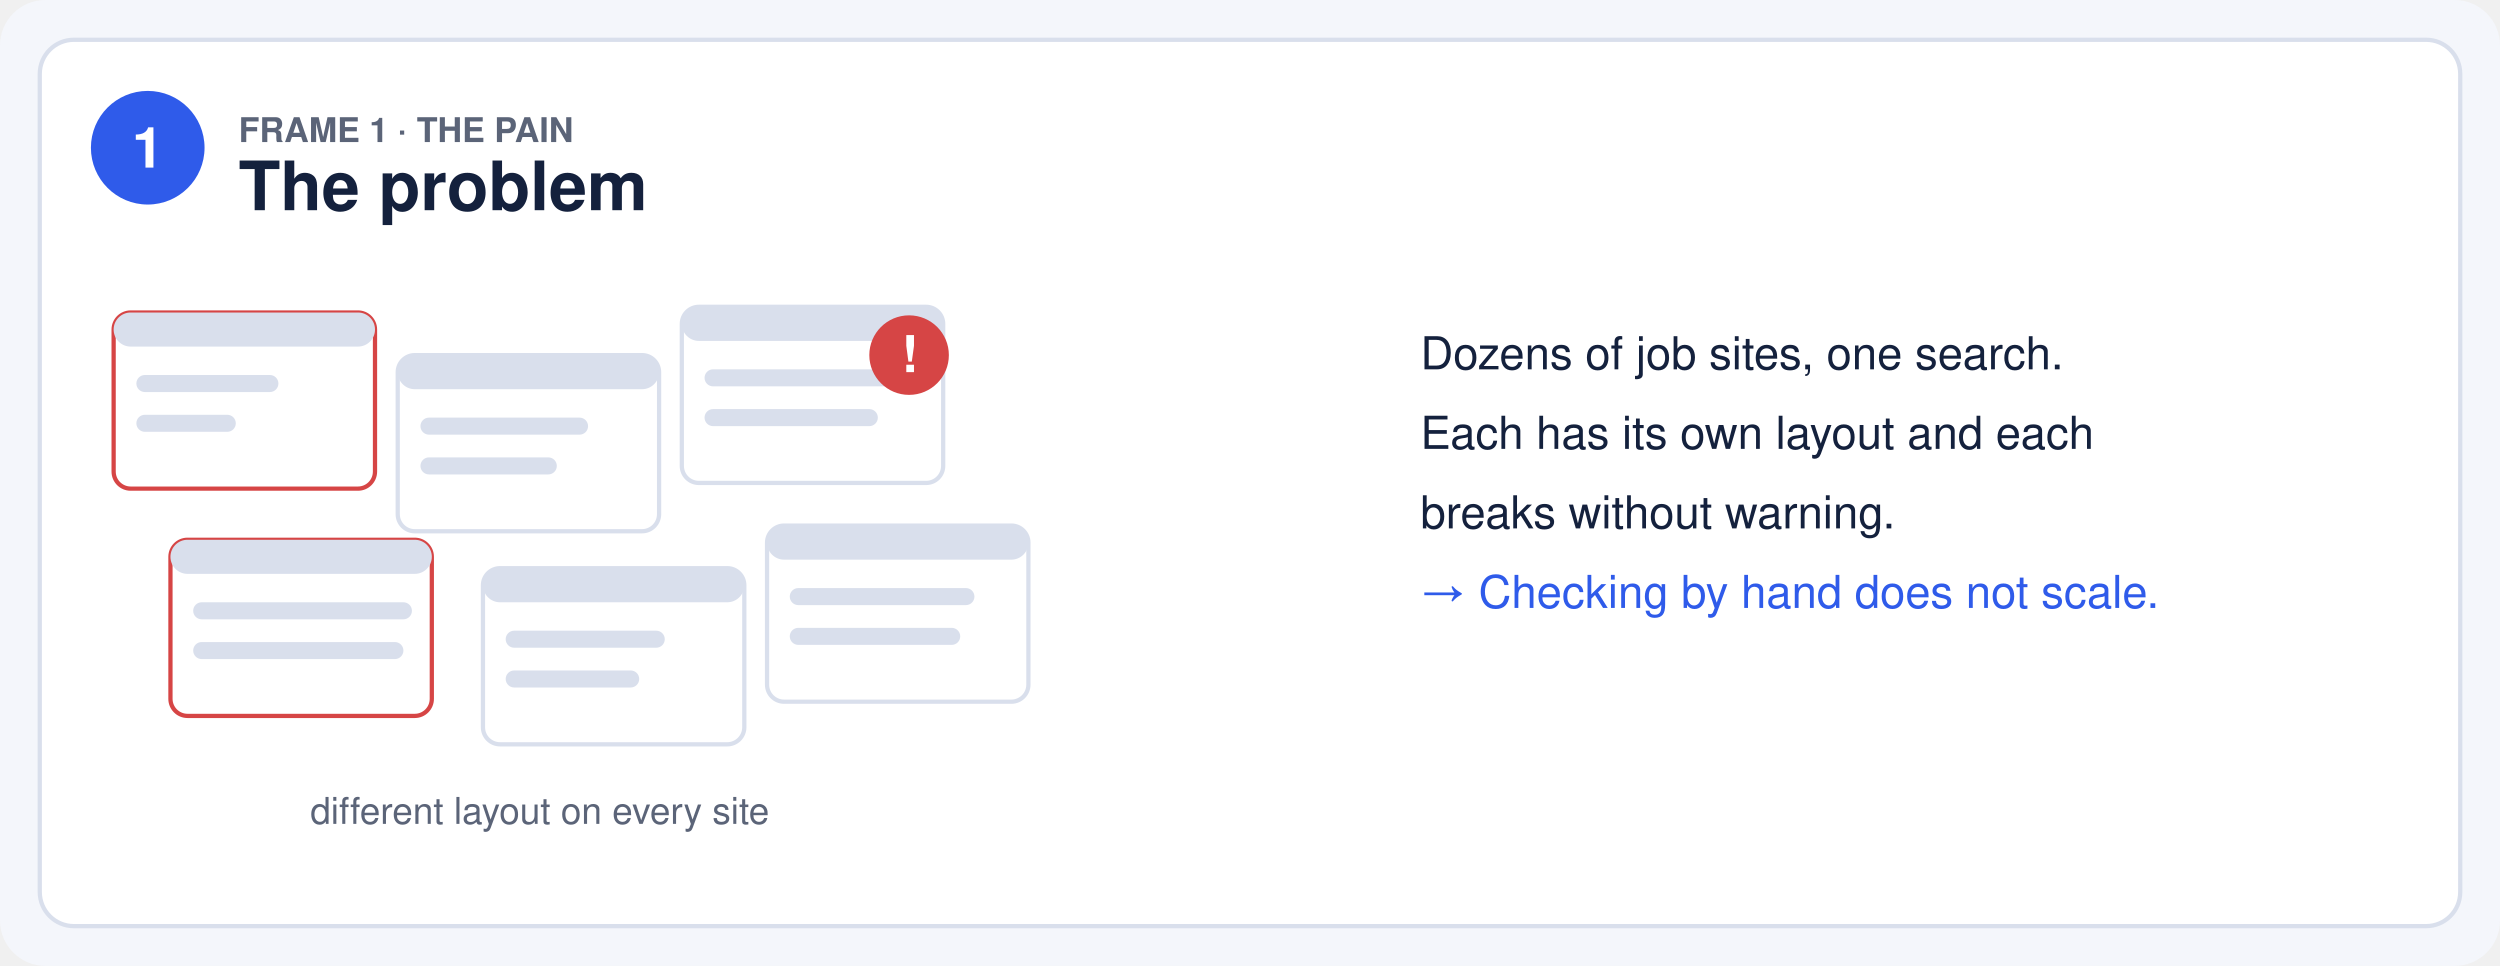
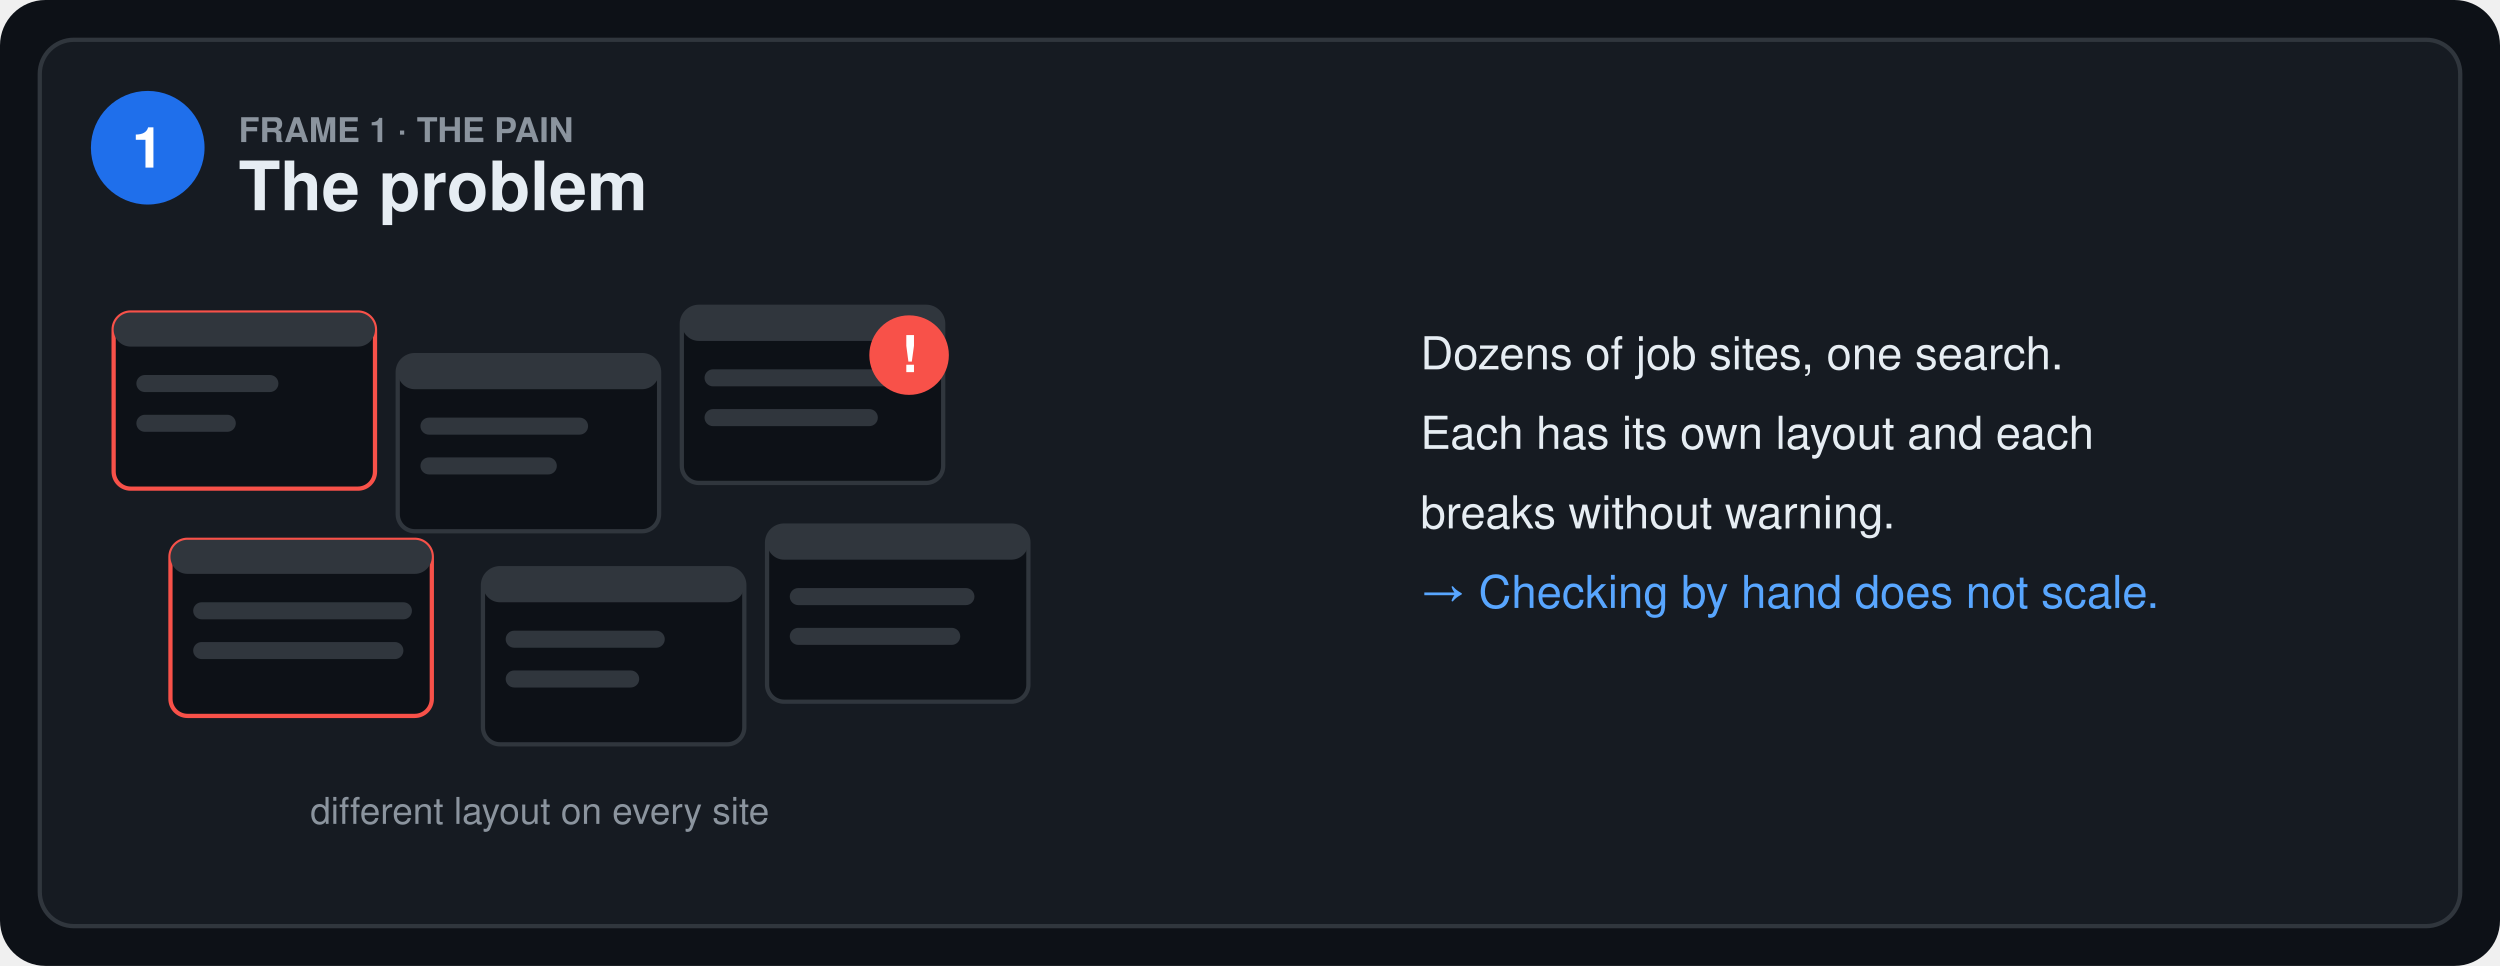
<svg xmlns="http://www.w3.org/2000/svg" viewBox="0 0 880 340" width="880" height="340" role="img" aria-label="Frame 1: The problem">
-   <rect width="880" height="340" rx="16" fill="#f4f6fb" />
-   <rect x="14" y="14" width="852" height="312" rx="12" fill="#ffffff" stroke="#d9dfec" stroke-width="1.5" />
-   <circle cx="52" cy="52" r="20" fill="#2f5bea" />
+   <rect width="880" height="340" rx="16" fill="#0d1117" />
+   <rect x="14" y="14" width="852" height="312" rx="12" fill="#161b22" stroke="#30363d" stroke-width="1.5" />
+   <circle cx="52" cy="52" r="20" fill="#1f6feb" />
  <text x="52" y="59" font-size="20" fill="#fff" font-weight="700" text-anchor="middle" font-family="Segoe UI, Helvetica, Arial, sans-serif">1</text>
-   <text x="84" y="50" font-size="12" fill="#5b6478" font-weight="700" text-anchor="start" font-family="Segoe UI, Helvetica, Arial, sans-serif">FRAME 1  ·  THE PAIN</text>
-   <text x="84" y="74" font-size="24" fill="#14213d" font-weight="700" text-anchor="start" font-family="Segoe UI, Helvetica, Arial, sans-serif">The problem</text>
-   <text x="500" y="130" font-size="16" fill="#14213d" font-weight="400" text-anchor="start" font-family="Segoe UI, Helvetica, Arial, sans-serif">Dozens of job sites, one search.</text>
-   <text x="500" y="158" font-size="16" fill="#14213d" font-weight="400" text-anchor="start" font-family="Segoe UI, Helvetica, Arial, sans-serif">Each has its own layout and each</text>
-   <text x="500" y="186" font-size="16" fill="#14213d" font-weight="400" text-anchor="start" font-family="Segoe UI, Helvetica, Arial, sans-serif">breaks without warning.</text>
-   <text x="500" y="214" font-size="16" fill="#2f5bea" font-weight="400" text-anchor="start" font-family="Segoe UI, Helvetica, Arial, sans-serif">→ Checking by hand does not scale.</text>
-   <rect x="40" y="110" width="92" height="62" rx="6" fill="#fff" stroke="#d64545" stroke-width="1.5" />
-   <rect x="40" y="110" width="92" height="12" rx="6" fill="#d9dfec" />
-   <rect x="48" y="132" width="50" height="6" rx="3" fill="#d9dfec" />
-   <rect x="48" y="146" width="35" height="6" rx="3" fill="#d9dfec" />
-   <rect x="140" y="125" width="92" height="62" rx="6" fill="#fff" stroke="#d9dfec" stroke-width="1.5" />
-   <rect x="140" y="125" width="92" height="12" rx="6" fill="#d9dfec" />
-   <rect x="148" y="147" width="59" height="6" rx="3" fill="#d9dfec" />
-   <rect x="148" y="161" width="48" height="6" rx="3" fill="#d9dfec" />
-   <rect x="240" y="108" width="92" height="62" rx="6" fill="#fff" stroke="#d9dfec" stroke-width="1.5" />
-   <rect x="240" y="108" width="92" height="12" rx="6" fill="#d9dfec" />
-   <rect x="248" y="130" width="68" height="6" rx="3" fill="#d9dfec" />
-   <rect x="248" y="144" width="61" height="6" rx="3" fill="#d9dfec" />
-   <rect x="60" y="190" width="92" height="62" rx="6" fill="#fff" stroke="#d64545" stroke-width="1.5" />
-   <rect x="60" y="190" width="92" height="12" rx="6" fill="#d9dfec" />
-   <rect x="68" y="212" width="77" height="6" rx="3" fill="#d9dfec" />
-   <rect x="68" y="226" width="74" height="6" rx="3" fill="#d9dfec" />
-   <rect x="170" y="200" width="92" height="62" rx="6" fill="#fff" stroke="#d9dfec" stroke-width="1.5" />
-   <rect x="170" y="200" width="92" height="12" rx="6" fill="#d9dfec" />
-   <rect x="178" y="222" width="56" height="6" rx="3" fill="#d9dfec" />
-   <rect x="178" y="236" width="47" height="6" rx="3" fill="#d9dfec" />
-   <rect x="270" y="185" width="92" height="62" rx="6" fill="#fff" stroke="#d9dfec" stroke-width="1.5" />
-   <rect x="270" y="185" width="92" height="12" rx="6" fill="#d9dfec" />
-   <rect x="278" y="207" width="65" height="6" rx="3" fill="#d9dfec" />
-   <rect x="278" y="221" width="60" height="6" rx="3" fill="#d9dfec" />
-   <circle cx="320" cy="125" r="14" fill="#d64545" />
+   <text x="84" y="50" font-size="12" fill="#8b949e" font-weight="700" text-anchor="start" font-family="Segoe UI, Helvetica, Arial, sans-serif">FRAME 1  ·  THE PAIN</text>
+   <text x="84" y="74" font-size="24" fill="#e6edf3" font-weight="700" text-anchor="start" font-family="Segoe UI, Helvetica, Arial, sans-serif">The problem</text>
+   <text x="500" y="130" font-size="16" fill="#e6edf3" font-weight="400" text-anchor="start" font-family="Segoe UI, Helvetica, Arial, sans-serif">Dozens of job sites, one search.</text>
+   <text x="500" y="158" font-size="16" fill="#e6edf3" font-weight="400" text-anchor="start" font-family="Segoe UI, Helvetica, Arial, sans-serif">Each has its own layout and each</text>
+   <text x="500" y="186" font-size="16" fill="#e6edf3" font-weight="400" text-anchor="start" font-family="Segoe UI, Helvetica, Arial, sans-serif">breaks without warning.</text>
+   <text x="500" y="214" font-size="16" fill="#58a6ff" font-weight="400" text-anchor="start" font-family="Segoe UI, Helvetica, Arial, sans-serif">→ Checking by hand does not scale.</text>
+   <rect x="40" y="110" width="92" height="62" rx="6" fill="#0d1117" stroke="#f85149" stroke-width="1.5" />
+   <rect x="40" y="110" width="92" height="12" rx="6" fill="#30363d" />
+   <rect x="48" y="132" width="50" height="6" rx="3" fill="#30363d" />
+   <rect x="48" y="146" width="35" height="6" rx="3" fill="#30363d" />
+   <rect x="140" y="125" width="92" height="62" rx="6" fill="#0d1117" stroke="#30363d" stroke-width="1.5" />
+   <rect x="140" y="125" width="92" height="12" rx="6" fill="#30363d" />
+   <rect x="148" y="147" width="59" height="6" rx="3" fill="#30363d" />
+   <rect x="148" y="161" width="48" height="6" rx="3" fill="#30363d" />
+   <rect x="240" y="108" width="92" height="62" rx="6" fill="#0d1117" stroke="#30363d" stroke-width="1.5" />
+   <rect x="240" y="108" width="92" height="12" rx="6" fill="#30363d" />
+   <rect x="248" y="130" width="68" height="6" rx="3" fill="#30363d" />
+   <rect x="248" y="144" width="61" height="6" rx="3" fill="#30363d" />
+   <rect x="60" y="190" width="92" height="62" rx="6" fill="#0d1117" stroke="#f85149" stroke-width="1.5" />
+   <rect x="60" y="190" width="92" height="12" rx="6" fill="#30363d" />
+   <rect x="68" y="212" width="77" height="6" rx="3" fill="#30363d" />
+   <rect x="68" y="226" width="74" height="6" rx="3" fill="#30363d" />
+   <rect x="170" y="200" width="92" height="62" rx="6" fill="#0d1117" stroke="#30363d" stroke-width="1.5" />
+   <rect x="170" y="200" width="92" height="12" rx="6" fill="#30363d" />
+   <rect x="178" y="222" width="56" height="6" rx="3" fill="#30363d" />
+   <rect x="178" y="236" width="47" height="6" rx="3" fill="#30363d" />
+   <rect x="270" y="185" width="92" height="62" rx="6" fill="#0d1117" stroke="#30363d" stroke-width="1.5" />
+   <rect x="270" y="185" width="92" height="12" rx="6" fill="#30363d" />
+   <rect x="278" y="207" width="65" height="6" rx="3" fill="#30363d" />
+   <rect x="278" y="221" width="60" height="6" rx="3" fill="#30363d" />
+   <circle cx="320" cy="125" r="14" fill="#f85149" />
  <text x="320" y="131" font-size="18" fill="#fff" font-weight="700" text-anchor="middle" font-family="Segoe UI, Helvetica, Arial, sans-serif">!</text>
-   <text x="190" y="290" font-size="13" fill="#5b6478" font-weight="400" text-anchor="middle" font-family="Segoe UI, Helvetica, Arial, sans-serif">different layout on every site</text>
+   <text x="190" y="290" font-size="13" fill="#8b949e" font-weight="400" text-anchor="middle" font-family="Segoe UI, Helvetica, Arial, sans-serif">different layout on every site</text>
</svg>
